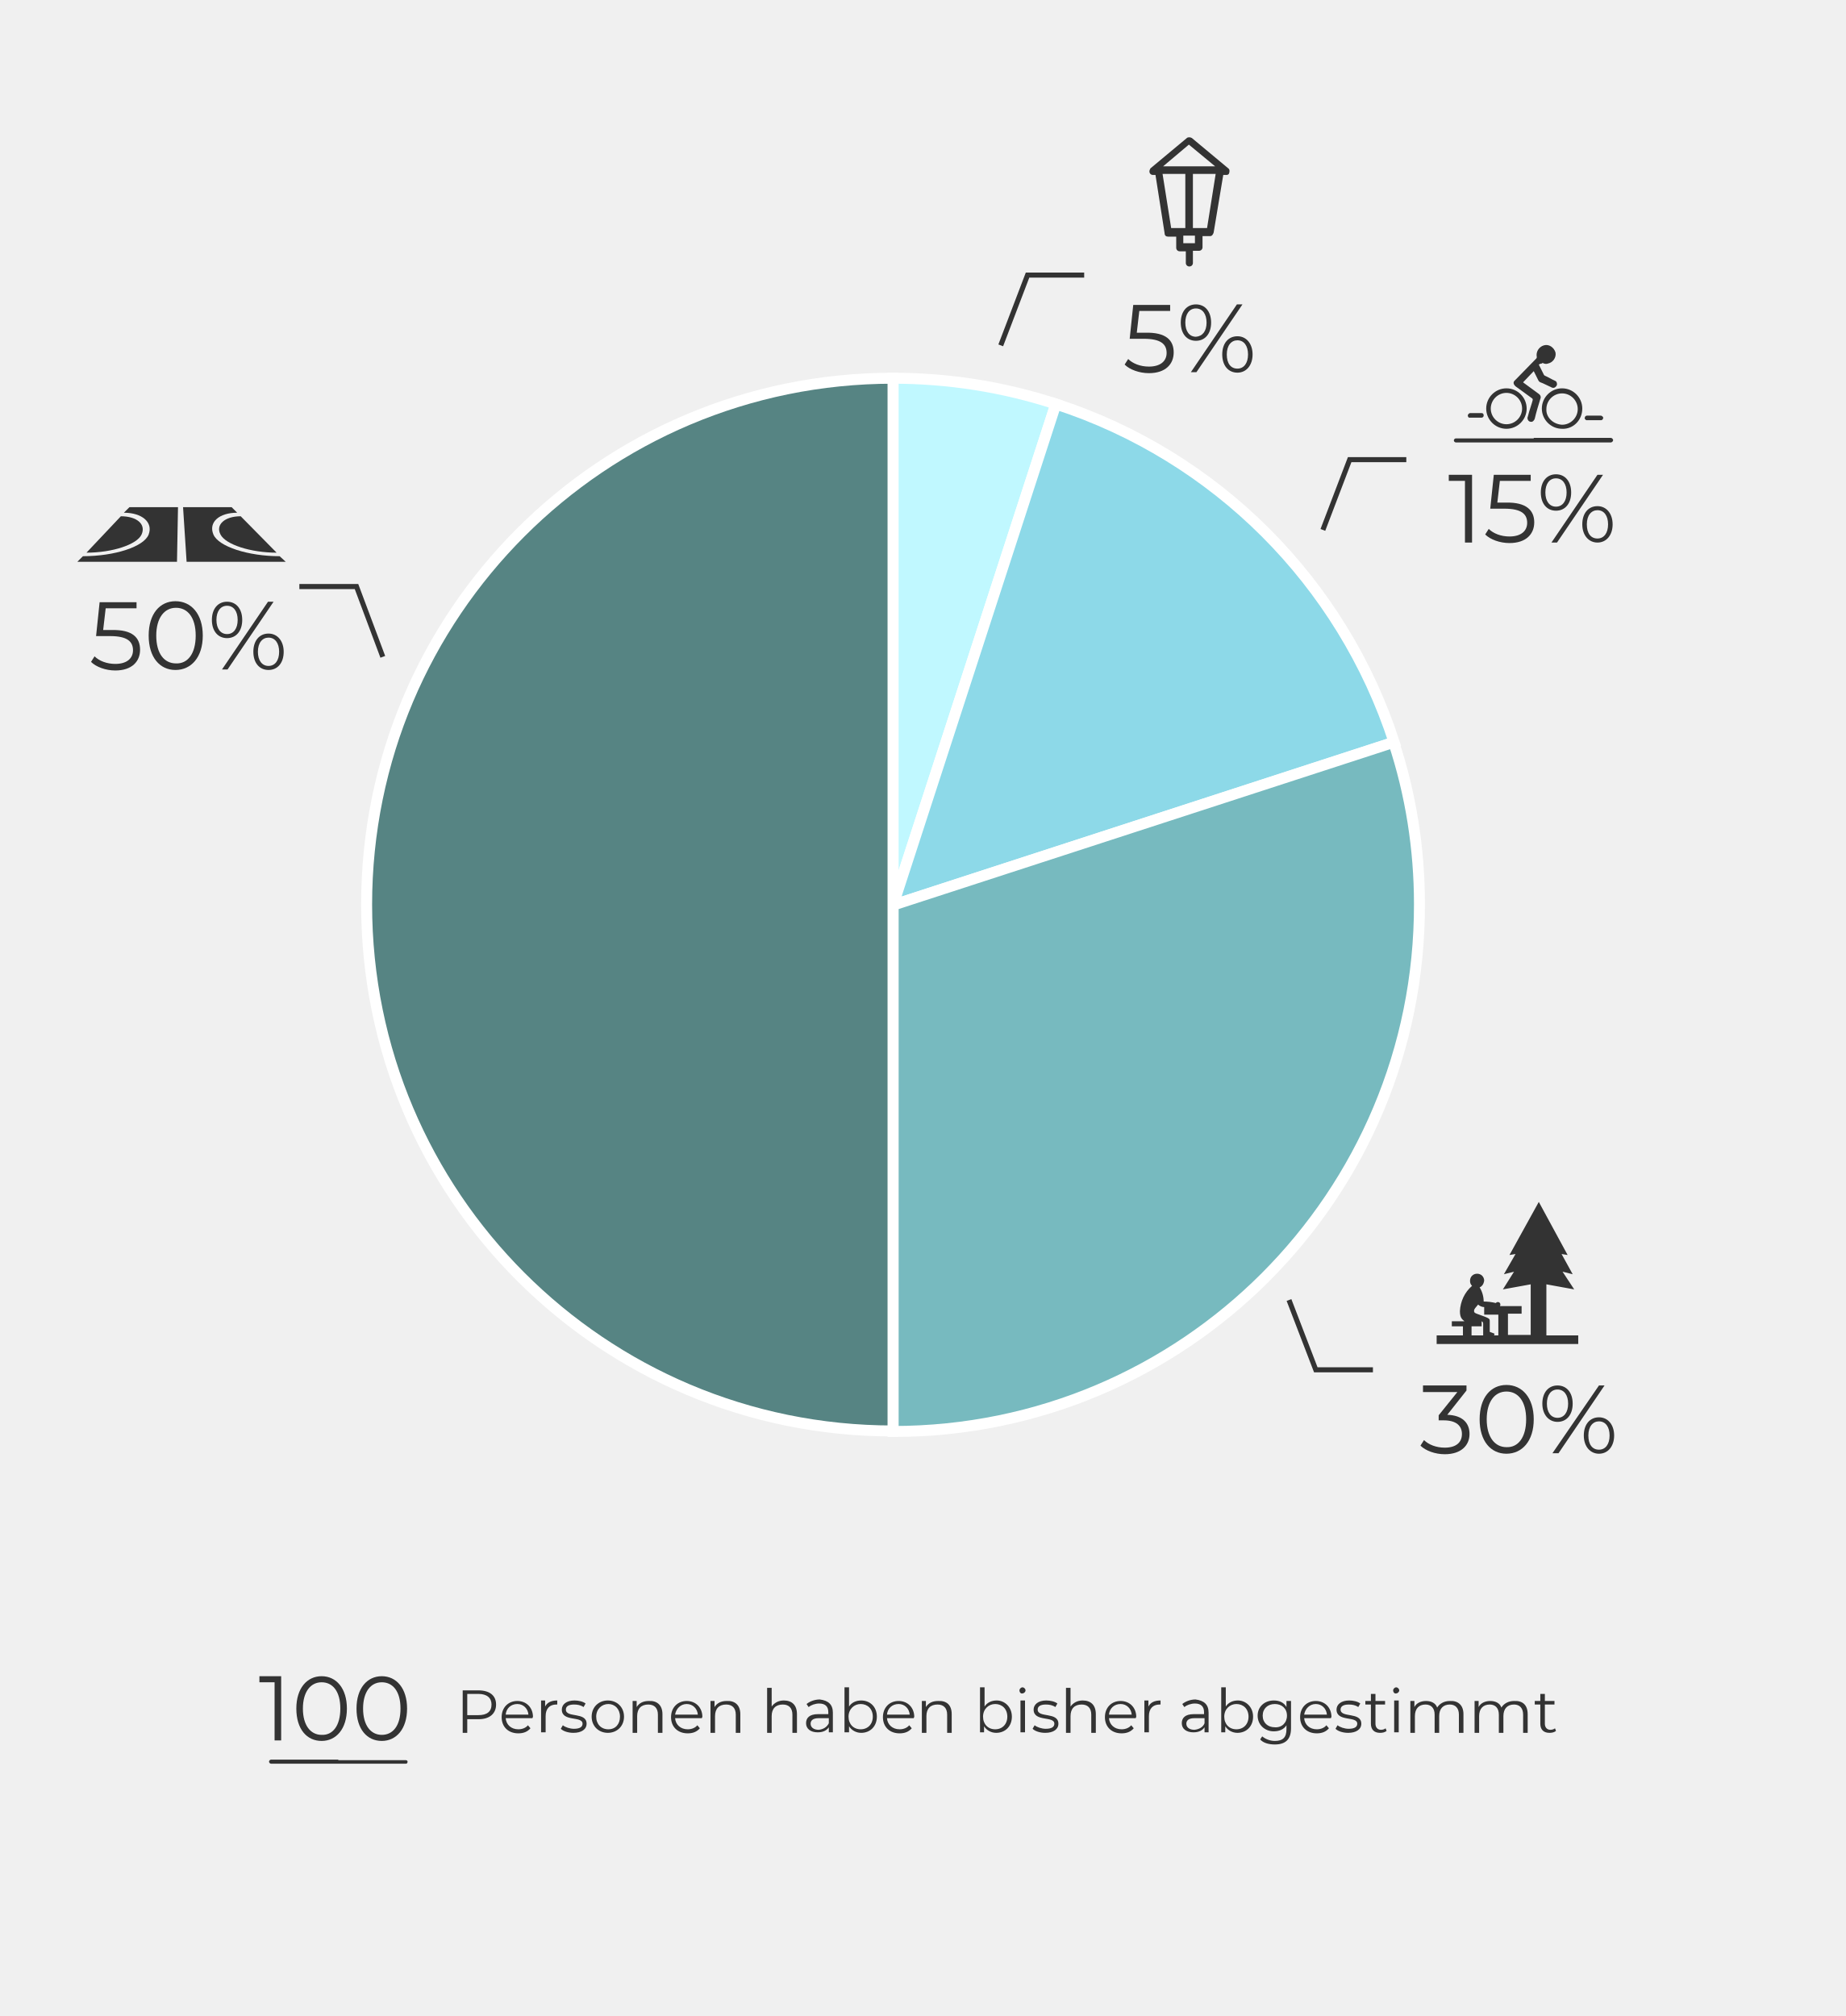
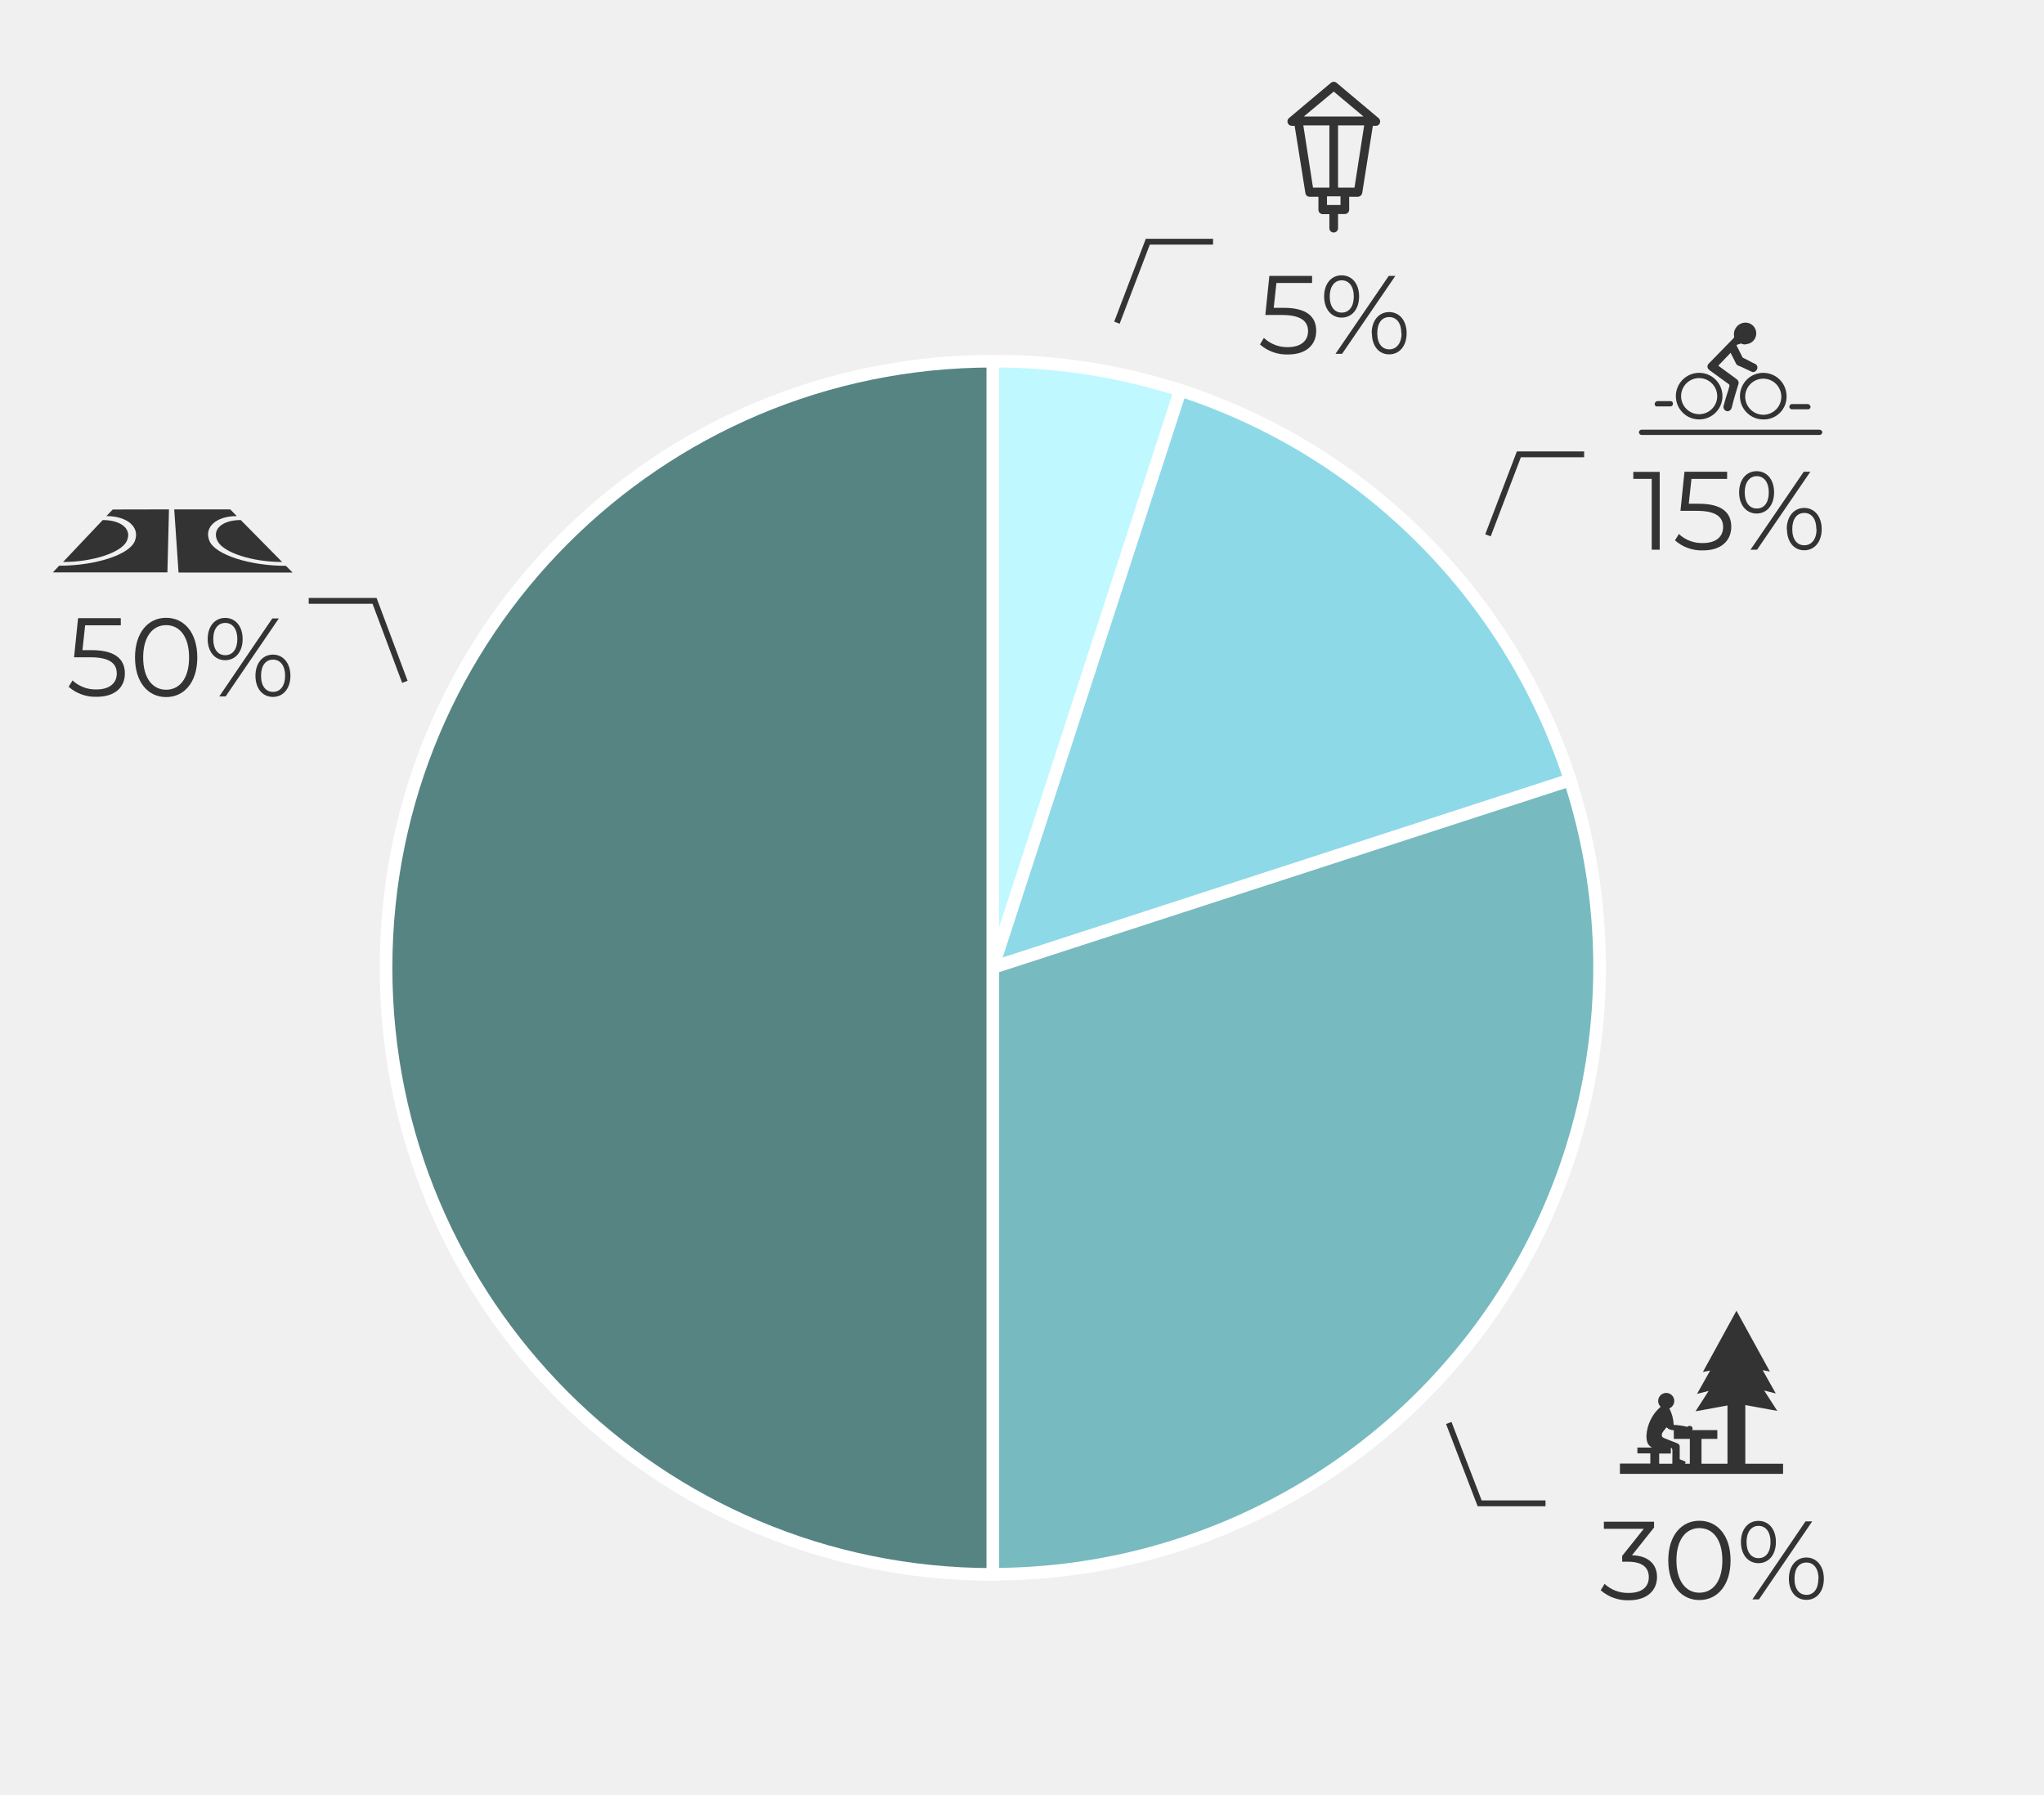
- <svg xmlns="http://www.w3.org/2000/svg" version="1.1" x="0px" y="0px" viewBox="0 0 364.9 398.7" style="enable-background:new 0 0 364.9 398.7;" xml:space="preserve">
-   <style type="text/css">
- 	.st0{display:none;}
- 	.st1{display:inline;fill:#E477B1;stroke:#FFFFFF;stroke-width:1.956;stroke-miterlimit:10;}
- 	.st2{enable-background:new    ;}
- 	.st3{fill:#333333;}
- 	.st4{fill:#E477B1;stroke:#FFFFFF;stroke-width:2.15;stroke-miterlimit:10;}
- 	.st5{fill:#FFC5EF;stroke:#FFFFFF;stroke-width:2.15;stroke-miterlimit:10;}
- 	.st6{fill:#A55B8C;stroke:#FFFFFF;stroke-width:2.15;stroke-miterlimit:10;}
- 	.st7{fill:#7A4264;stroke:#FFFFFF;stroke-width:2.15;stroke-miterlimit:10;}
- 	.st8{fill:none;stroke:#333333;stroke-miterlimit:10;}
- 	.st9{fill:#FFFFFF;}
- 	.st10{fill-rule:evenodd;clip-rule:evenodd;fill:#FFFFFF;}
- 	.st11{fill-rule:evenodd;clip-rule:evenodd;fill:#333333;}
- 	.st12{fill:#C0F8FF;stroke:#FFFFFF;stroke-width:2.17;stroke-miterlimit:10;}
- 	.st13{fill:#8DD9E8;stroke:#FFFFFF;stroke-width:2.17;stroke-miterlimit:10;}
- 	.st14{fill:#77BABF;stroke:#FFFFFF;stroke-width:2.17;stroke-miterlimit:10;}
- 	.st15{fill:#568483;stroke:#FFFFFF;stroke-width:2.17;stroke-miterlimit:10;}
- </style>
-   <g id="Ebene_2" class="st0">
-     <circle class="st1" cx="176.8" cy="177.9" r="112.8" />
+ <svg xmlns="http://www.w3.org/2000/svg" id="Ebene_1" data-name="Ebene 1" viewBox="0 0 350.78 308.12">
+   <defs>
+     <style>.cls-1{fill:#c0f8ff;}.cls-1,.cls-2,.cls-3,.cls-4{stroke:#fff;stroke-width:2.17px;}.cls-1,.cls-2,.cls-3,.cls-4,.cls-7{stroke-miterlimit:10;}.cls-2{fill:#8dd9e8;}.cls-3{fill:#77babf;}.cls-4{fill:#568483;}.cls-5,.cls-8{fill:#333;}.cls-6{isolation:isolate;}.cls-7{fill:none;stroke:#333;}.cls-8{fill-rule:evenodd;}</style>
+   </defs>
+   <path class="cls-1" d="M202.58,67A103.57,103.57,0,0,0,170.38,62h0V166.1Z" />
+   <path class="cls-2" d="M202.58,67l-32.2,99.06,99.08-32.19A104.39,104.39,0,0,0,202.58,67Z" />
+   <path class="cls-3" d="M170.38,270.23h0a104.21,104.21,0,0,0,99.06-136.32L170.38,166.1Z" />
+   <path class="cls-4" d="M170.38,62a104.13,104.13,0,0,0,0,208.26Z" />
+   <path class="cls-5" d="M21.76,92.87c.94-2-.92-3.6-4.13-3.6l-6.81,7.2C15.92,96.47,20.83,94.85,21.76,92.87Z" />
+   <path class="cls-5" d="M37.33,92.87c1,2,6,3.6,11.09,3.6l-7.1-7.2C38.11,89.27,36.32,90.89,37.33,92.87Z" />
+   <path class="cls-5" d="M49.07,97.13c-6.24,0-12.13-1.91-13.12-4.26s1.12-4.28,4.69-4.28l-1.13-1.15H29.9l.74,10.84H50.21Z" />
+   <path class="cls-5" d="M19.35,87.46l-1.09,1.13c3.6,0,5.79,1.91,4.89,4.26s-6.71,4.26-13,4.26L9.07,98.26H28.73L29,87.44Z" />
+   <path class="cls-5" d="M299.52,251.26V241.19l5.49,1-2.26-3.5,2,.51-2.25-4,1.24.24L298,225l-5.76,10.51,1.25-.24-2.26,4,2-.51-2.25,3.5,5.48-1v10H292V247h2.72v-1.51h-4.32a.5.5,0,0,0,.08-.26.48.48,0,0,0-.5-.47.52.52,0,0,0-.4.17h0a12.33,12.33,0,0,0-2.35-.34,6.66,6.66,0,0,0-.75-2.83h0a1.38,1.38,0,1,0-1.49-.28h0a7.09,7.09,0,0,0-2.44,5c0,1.51.57,1.72.94,2H281v1h2.22v1.75H278V253h28v-1.74h-6.5Zm-12.52,0h-2.26v-1.75h2v-1c.14.07.27.11.27.51Zm3,0h-1a.22.22,0,0,0,.1-.43l-.84-.34V248.3c0-.27-.14-.44-.54-.6s-1.59-.61-2.06-.81-.47-.34-.47-.64.31-.61.81-1.25a1.65,1.65,0,0,0,1.25.51h0V247H290Z" />
+   <g class="cls-6">
+     <path class="cls-5" d="M225.88,56.8c0,2.28-1.58,4.05-4.85,4.05a6.92,6.92,0,0,1-4.8-1.72L216.9,58A5.79,5.79,0,0,0,221,59.59c2.27,0,3.48-1.11,3.48-2.73s-1.07-2.79-4.48-2.79h-2.85l.69-6.71h7.33v1.22h-6.12l-.46,4.26h1.72C224.35,52.84,225.88,54.43,225.88,56.8Z" />
+     <path class="cls-5" d="M227.24,50.89c0-2.18,1.22-3.63,3-3.63s3,1.43,3,3.63-1.24,3.63-3,3.63S227.24,53.07,227.24,50.89Zm5.09,0c0-1.74-.83-2.77-2.07-2.77s-2.06,1.05-2.06,2.77.8,2.77,2.06,2.77S232.33,52.63,232.33,50.89Zm6-3.53h1.13l-9.14,13.38h-1.13Zm-2.93,9.84c0-2.18,1.24-3.63,3-3.63s3,1.45,3,3.63-1.22,3.63-3,3.63S235.44,59.38,235.44,57.2Zm5.09,0c0-1.72-.8-2.77-2.07-2.77s-2.06,1-2.06,2.77.82,2.77,2.06,2.77S240.53,58.92,240.53,57.2Z" />
  </g>
-   <g id="Ebene_1">
- </g>
-   <g id="Ebene_3">
-     <path class="st12" d="M208.8,79.9c-10.4-3.4-21.3-5.1-32.2-5.1l0,0V179L208.8,79.9z" />
-     <path class="st13" d="M208.8,79.9L176.6,179l99.1-32.2C265.4,115.1,240.5,90.2,208.8,79.9z" />
-     <path class="st14" d="M176.6,283.1L176.6,283.1c57.6,0,104.2-46.7,104.1-104.3c0-10.9-1.7-21.7-5.1-32L176.6,179V283.1z" />
-     <path class="st15" d="M176.6,74.8c-57.5,0-104.1,46.6-104.1,104.1s46.6,104.1,104.1,104.1V74.8z" />
-     <g>
-       <path class="st3" d="M28,105.7c0.9-2-0.9-3.6-4.1-3.6l-6.8,7.2C22.2,109.3,27.1,107.7,28,105.7z" />
-       <path class="st3" d="M43.6,105.7c1,2,6,3.6,11.1,3.6l-7.1-7.2C44.4,102.1,42.6,103.8,43.6,105.7z" />
-       <path class="st3" d="M55.3,110c-6.2,0-12.1-1.9-13.1-4.3s1.1-4.3,4.7-4.3l-1.1-1.1h-9.6l0.7,10.8h19.6L55.3,110z" />
-       <path class="st3" d="M25.6,100.3l-1.1,1.1c3.6,0,5.8,1.9,4.9,4.3s-6.7,4.3-13,4.3l-1.1,1.1H35l0.2-10.8L25.6,100.3z" />
-     </g>
-     <path class="st3" d="M305.8,264.1v-10.1l5.5,1l-2.3-3.5l2,0.5l-2.2-4l1.2,0.2l-5.7-10.5l-5.8,10.5l1.2-0.2l-2.3,4l2-0.5l-2.2,3.5   l5.5-1v10h-4.5v-4.2h2.7v-1.5h-4.3c0.1-0.1,0.1-0.2,0.1-0.3c0-0.3-0.2-0.5-0.5-0.5c-0.2,0-0.3,0.1-0.4,0.2l0,0   c-0.8-0.2-1.6-0.3-2.4-0.3c0-1-0.3-2-0.8-2.8l0,0l0,0c0.5-0.2,0.8-0.7,0.9-1.3c0-0.8-0.6-1.4-1.4-1.4c-0.8,0-1.4,0.6-1.4,1.4   c0,0.4,0.1,0.7,0.4,1l0,0l0,0c-1.5,1.3-2.3,3.1-2.4,5c0,1.5,0.6,1.7,0.9,2h-2.5v1h2.2v1.8h-5.2v1.7h28v-1.7L305.8,264.1   L305.8,264.1z M293.3,264.1H291v-1.8h2v-1c0.1,0.1,0.3,0.1,0.3,0.5L293.3,264.1z M296.3,264.1h-1c0.3,0,0.3-0.4,0.1-0.4l-0.8-0.3   v-2.2c0-0.3-0.1-0.4-0.5-0.6s-1.6-0.6-2.1-0.8s-0.5-0.3-0.5-0.6s0.3-0.6,0.8-1.2c0.3,0.3,0.8,0.5,1.2,0.5l0,0v1.5h2.8L296.3,264.1z   " />
-     <g class="st2">
-       <path class="st3" d="M232.1,69.7c0,2.3-1.6,4.1-4.9,4.1c-1.9,0-3.8-0.7-4.8-1.7l0.7-1.1c0.9,0.9,2.4,1.5,4.1,1.5    c2.3,0,3.5-1.1,3.5-2.7c0-1.7-1.1-2.8-4.5-2.8h-2.8l0.7-6.7h7.3v1.2h-6.1l-0.5,4.3h1.7C230.6,65.7,232.1,67.3,232.1,69.7z" />
-       <path class="st3" d="M233.5,63.8c0-2.2,1.2-3.6,3-3.6c1.8,0,3,1.4,3,3.6c0,2.2-1.2,3.6-3,3.6C234.7,67.4,233.5,66,233.5,63.8z     M238.6,63.8c0-1.7-0.8-2.8-2.1-2.8c-1.3,0-2.1,1.1-2.1,2.8c0,1.7,0.8,2.8,2.1,2.8C237.8,66.5,238.6,65.5,238.6,63.8z M244.6,60.2    h1.1l-9.1,13.4h-1.1L244.6,60.2z M241.7,70.1c0-2.2,1.2-3.6,3-3.6c1.8,0,3,1.5,3,3.6s-1.2,3.6-3,3.6    C242.9,73.7,241.7,72.3,241.7,70.1z M246.8,70.1c0-1.7-0.8-2.8-2.1-2.8c-1.2,0-2.1,1-2.1,2.8s0.8,2.8,2.1,2.8    C246,72.9,246.8,71.8,246.8,70.1z" />
-     </g>
-     <g class="st2">
-       <path class="st3" d="M291.1,93.9v13.4h-1.4V95.1h-3.2v-1.2H291.1z" />
-       <path class="st3" d="M303.4,103.3c0,2.3-1.6,4.1-4.9,4.1c-1.9,0-3.8-0.7-4.8-1.7l0.7-1.1c0.9,0.9,2.4,1.5,4.1,1.5    c2.3,0,3.5-1.1,3.5-2.7c0-1.7-1.1-2.8-4.5-2.8h-2.8l0.7-6.7h7.3v1.2h-6.1l-0.5,4.3h1.7C301.8,99.3,303.4,100.9,303.4,103.3z" />
-       <path class="st3" d="M304.7,97.4c0-2.2,1.2-3.6,3-3.6c1.8,0,3,1.4,3,3.6c0,2.2-1.2,3.6-3,3.6C305.9,101,304.7,99.6,304.7,97.4z     M309.8,97.4c0-1.7-0.8-2.8-2.1-2.8c-1.3,0-2.1,1.1-2.1,2.8s0.8,2.8,2.1,2.8C309,100.2,309.8,99.1,309.8,97.4z M315.9,93.9h1.1    l-9.1,13.4h-1.1L315.9,93.9z M312.9,103.7c0-2.2,1.2-3.6,3-3.6c1.8,0,3,1.5,3,3.6s-1.2,3.6-3,3.6    C314.2,107.3,312.9,105.9,312.9,103.7z M318,103.7c0-1.7-0.8-2.8-2.1-2.8c-1.2,0-2.1,1-2.1,2.8s0.8,2.8,2.1,2.8    C317.2,106.5,318,105.4,318,103.7z" />
-     </g>
-     <polyline class="st8" points="197.9,68.3 203.2,54.4 214.4,54.4  " />
-     <g class="st2">
-       <path class="st3" d="M27.7,128.5c0,2.3-1.6,4.1-4.9,4.1c-1.9,0-3.8-0.7-4.8-1.7l0.7-1.1c0.9,0.9,2.4,1.5,4.1,1.5    c2.3,0,3.5-1.1,3.5-2.7c0-1.7-1.1-2.8-4.5-2.8H19l0.7-6.7H27v1.2h-6.1l-0.5,4.3h1.7C26.2,124.5,27.7,126.1,27.7,128.5z" />
-       <path class="st3" d="M29.4,125.7c0-4.3,2.2-6.8,5.3-6.8s5.4,2.5,5.4,6.8c0,4.3-2.3,6.8-5.4,6.8S29.4,130,29.4,125.7z M38.7,125.7    c0-3.6-1.6-5.5-3.9-5.5c-2.3,0-3.9,2-3.9,5.5c0,3.6,1.6,5.5,3.9,5.5C37.1,131.3,38.7,129.3,38.7,125.7z" />
-       <path class="st3" d="M41.9,122.6c0-2.2,1.2-3.6,3-3.6c1.8,0,3,1.4,3,3.6c0,2.2-1.2,3.6-3,3.6C43.1,126.2,41.9,124.8,41.9,122.6z     M47,122.6c0-1.7-0.8-2.8-2.1-2.8c-1.3,0-2.1,1.1-2.1,2.8s0.8,2.8,2.1,2.8C46.2,125.4,47,124.3,47,122.6z M53,119h1.1L45,132.4    h-1.1L53,119z M50.1,128.9c0-2.2,1.2-3.6,3-3.6c1.8,0,3,1.5,3,3.6c0,2.2-1.2,3.6-3,3.6C51.3,132.5,50.1,131.1,50.1,128.9z     M55.2,128.9c0-1.7-0.8-2.8-2.1-2.8c-1.2,0-2.1,1-2.1,2.8c0,1.7,0.8,2.8,2.1,2.8C54.4,131.7,55.2,130.6,55.2,128.9z" />
-     </g>
-     <polyline class="st8" points="75.7,129.9 70.5,116 59.2,116  " />
-     <polyline class="st8" points="254.9,257.1 260.2,270.9 271.5,270.9  " />
-     <g class="st2">
-       <path class="st3" d="M290.6,283.6c0,2.2-1.6,4-4.9,4c-1.9,0-3.8-0.7-4.8-1.7l0.7-1.1c0.9,0.9,2.4,1.5,4.1,1.5c2.2,0,3.4-1,3.4-2.7    c0-1.6-1.1-2.7-3.6-2.7h-1v-1l3.7-4.6h-6.8V274h8.6v1l-3.8,4.8C289.2,279.9,290.6,281.4,290.6,283.6z" />
-       <path class="st3" d="M292.6,280.7c0-4.3,2.2-6.8,5.3-6.8c3.1,0,5.4,2.5,5.4,6.8s-2.3,6.8-5.4,6.8    C294.8,287.5,292.6,285,292.6,280.7z M301.8,280.7c0-3.6-1.6-5.5-3.9-5.5c-2.3,0-3.9,2-3.9,5.5s1.6,5.5,3.9,5.5    C300.2,286.3,301.8,284.3,301.8,280.7z" />
-       <path class="st3" d="M305,277.6c0-2.2,1.2-3.6,3-3.6c1.8,0,3,1.4,3,3.6c0,2.2-1.2,3.6-3,3.6C306.3,281.2,305,279.8,305,277.6z     M310.1,277.6c0-1.7-0.8-2.8-2.1-2.8c-1.3,0-2.1,1.1-2.1,2.8s0.8,2.8,2.1,2.8C309.3,280.4,310.1,279.3,310.1,277.6z M316.2,274    h1.1l-9.1,13.4H307L316.2,274z M313.2,283.9c0-2.2,1.2-3.6,3-3.6c1.8,0,3,1.5,3,3.6s-1.2,3.6-3,3.6    C314.5,287.5,313.2,286.1,313.2,283.9z M318.3,283.9c0-1.7-0.8-2.8-2.1-2.8c-1.2,0-2.1,1-2.1,2.8s0.8,2.8,2.1,2.8    C317.5,286.7,318.3,285.6,318.3,283.9z" />
-     </g>
-     <g class="st2">
-       <path class="st3" d="M55.6,331.6v12.6h-1.3v-11.5h-3v-1.2H55.6z" />
-       <path class="st3" d="M58.6,337.9c0-4,2.1-6.4,5-6.4c2.9,0,5,2.4,5,6.4c0,4-2.1,6.4-5,6.4C60.7,344.3,58.6,342,58.6,337.9z     M67.3,337.9c0-3.4-1.5-5.2-3.7-5.2c-2.2,0-3.7,1.9-3.7,5.2s1.5,5.2,3.7,5.2C65.8,343.2,67.3,341.3,67.3,337.9z" />
-       <path class="st3" d="M70.5,337.9c0-4,2.1-6.4,5-6.4s5,2.4,5,6.4c0,4-2.1,6.4-5,6.4S70.5,342,70.5,337.9z M79.2,337.9    c0-3.4-1.5-5.2-3.7-5.2s-3.7,1.9-3.7,5.2s1.5,5.2,3.7,5.2S79.2,341.3,79.2,337.9z" />
-     </g>
-     <g class="st2">
-       <path class="st3" d="M98.1,337.1c0,1.8-1.3,2.9-3.4,2.9h-2.3v2.7h-0.9v-8.4h3.1C96.8,334.3,98.1,335.3,98.1,337.1z M97.2,337.1    c0-1.3-0.9-2.1-2.6-2.1h-2.2v4.2h2.2C96.3,339.2,97.2,338.5,97.2,337.1z" />
-       <path class="st3" d="M105.3,339.8H100c0.1,1.3,1.1,2.2,2.5,2.2c0.8,0,1.5-0.3,1.9-0.8l0.5,0.6c-0.6,0.7-1.4,1-2.4,1    c-2,0-3.3-1.3-3.3-3.2s1.3-3.2,3.1-3.2c1.8,0,3.1,1.3,3.1,3.2C105.3,339.6,105.3,339.7,105.3,339.8z M100,339.1h4.5    c-0.1-1.2-1-2.1-2.2-2.1C101,337,100.1,337.9,100,339.1z" />
-       <path class="st3" d="M110.2,336.3v0.8c-0.1,0-0.1,0-0.2,0c-1.3,0-2.1,0.8-2.1,2.3v3.2H107v-6.3h0.8v1.2    C108.2,336.7,109,336.3,110.2,336.3z" />
-       <path class="st3" d="M110.9,341.9l0.4-0.7c0.5,0.4,1.4,0.7,2.2,0.7c1.2,0,1.7-0.4,1.7-1c0-1.6-4.1-0.3-4.1-2.8    c0-1,0.9-1.8,2.5-1.8c0.8,0,1.7,0.2,2.2,0.6l-0.4,0.7c-0.6-0.4-1.2-0.5-1.9-0.5c-1.1,0-1.6,0.4-1.6,1c0,1.7,4.1,0.4,4.1,2.8    c0,1.1-1,1.8-2.6,1.8C112.4,342.7,111.4,342.4,110.9,341.9z" />
-       <path class="st3" d="M117,339.5c0-1.9,1.4-3.2,3.2-3.2s3.2,1.3,3.2,3.2s-1.4,3.2-3.2,3.2S117,341.4,117,339.5z M122.6,339.5    c0-1.5-1-2.5-2.3-2.5s-2.4,1-2.4,2.5s1,2.5,2.4,2.5S122.6,341,122.6,339.5z" />
-       <path class="st3" d="M131,339v3.7h-0.9v-3.6c0-1.3-0.7-2-1.9-2c-1.4,0-2.2,0.8-2.2,2.3v3.3h-0.9v-6.3h0.8v1.2    c0.5-0.8,1.3-1.2,2.4-1.2C129.9,336.3,131,337.2,131,339z" />
-       <path class="st3" d="M138.8,339.8h-5.3c0.1,1.3,1.1,2.2,2.5,2.2c0.8,0,1.5-0.3,1.9-0.8l0.5,0.6c-0.6,0.7-1.4,1-2.4,1    c-2,0-3.3-1.3-3.3-3.2s1.3-3.2,3.1-3.2s3.1,1.3,3.1,3.2C138.8,339.6,138.8,339.7,138.8,339.8z M133.5,339.1h4.5    c-0.1-1.2-1-2.1-2.2-2.1C134.6,337,133.7,337.9,133.5,339.1z" />
-       <path class="st3" d="M146.4,339v3.7h-0.9v-3.6c0-1.3-0.7-2-1.9-2c-1.4,0-2.2,0.8-2.2,2.3v3.3h-0.9v-6.3h0.8v1.2    c0.5-0.8,1.3-1.2,2.4-1.2C145.3,336.3,146.4,337.2,146.4,339z" />
-       <path class="st3" d="M157.6,339v3.7h-0.9v-3.6c0-1.3-0.7-2-1.9-2c-1.4,0-2.2,0.8-2.2,2.3v3.3h-0.9v-8.9h0.9v3.7    c0.5-0.7,1.3-1.2,2.4-1.2C156.6,336.3,157.6,337.2,157.6,339z" />
-       <path class="st3" d="M164.7,338.7v3.9h-0.8v-1c-0.4,0.6-1.1,1-2.2,1c-1.4,0-2.3-0.7-2.3-1.8c0-1,0.6-1.8,2.4-1.8h2v-0.4    c0-1.1-0.6-1.7-1.8-1.7c-0.8,0-1.6,0.3-2.1,0.7l-0.4-0.6c0.6-0.5,1.6-0.9,2.6-0.9C163.8,336.3,164.7,337.1,164.7,338.7z     M163.9,340.8v-1h-2c-1.2,0-1.6,0.5-1.6,1.1c0,0.7,0.6,1.2,1.6,1.2C162.8,342,163.5,341.6,163.9,340.8z" />
-       <path class="st3" d="M173.4,339.5c0,1.9-1.3,3.2-3.1,3.2c-1,0-1.9-0.5-2.4-1.3v1.2H167v-8.9h0.9v3.8c0.5-0.8,1.4-1.2,2.4-1.2    C172.1,336.3,173.4,337.6,173.4,339.5z M172.6,339.5c0-1.5-1-2.5-2.4-2.5c-1.3,0-2.4,1-2.4,2.5s1,2.5,2.4,2.5    C171.6,342,172.6,341,172.6,339.5z" />
-       <path class="st3" d="M180.7,339.8h-5.3c0.1,1.3,1.1,2.2,2.5,2.2c0.8,0,1.5-0.3,1.9-0.8l0.5,0.6c-0.6,0.7-1.4,1-2.4,1    c-2,0-3.3-1.3-3.3-3.2s1.3-3.2,3.1-3.2s3.1,1.3,3.1,3.2C180.7,339.6,180.7,339.7,180.7,339.8z M175.4,339.1h4.5    c-0.1-1.2-1-2.1-2.2-2.1C176.4,337,175.5,337.9,175.4,339.1z" />
-       <path class="st3" d="M188.2,339v3.7h-0.9v-3.6c0-1.3-0.7-2-1.9-2c-1.4,0-2.2,0.8-2.2,2.3v3.3h-0.9v-6.3h0.8v1.2    c0.5-0.8,1.3-1.2,2.4-1.2C187.2,336.3,188.2,337.2,188.2,339z" />
-       <path class="st3" d="M200.1,339.5c0,1.9-1.3,3.2-3.1,3.2c-1,0-1.9-0.5-2.4-1.3v1.2h-0.8v-8.9h0.9v3.8c0.5-0.8,1.4-1.2,2.4-1.2    C198.7,336.3,200.1,337.6,200.1,339.5z M199.2,339.5c0-1.5-1-2.5-2.4-2.5c-1.3,0-2.4,1-2.4,2.5s1,2.5,2.4,2.5    C198.2,342,199.2,341,199.2,339.5z" />
-       <path class="st3" d="M201.6,334.3c0-0.3,0.3-0.6,0.6-0.6s0.6,0.3,0.6,0.6c0,0.3-0.3,0.6-0.6,0.6    C201.9,335,201.6,334.7,201.6,334.3z M201.8,336.3h0.9v6.3h-0.9V336.3z" />
-       <path class="st3" d="M204.2,341.9l0.4-0.7c0.5,0.4,1.4,0.7,2.2,0.7c1.2,0,1.7-0.4,1.7-1c0-1.6-4.1-0.3-4.1-2.8    c0-1,0.9-1.8,2.5-1.8c0.8,0,1.7,0.2,2.2,0.6l-0.4,0.7c-0.6-0.4-1.2-0.5-1.9-0.5c-1.1,0-1.6,0.4-1.6,1c0,1.7,4.1,0.4,4.1,2.8    c0,1.1-1,1.8-2.6,1.8C205.7,342.7,204.7,342.4,204.2,341.9z" />
-       <path class="st3" d="M216.7,339v3.7h-0.9v-3.6c0-1.3-0.7-2-1.9-2c-1.4,0-2.2,0.8-2.2,2.3v3.3h-0.9v-8.9h0.9v3.7    c0.5-0.7,1.3-1.2,2.4-1.2C215.7,336.3,216.7,337.2,216.7,339z" />
-       <path class="st3" d="M224.6,339.8h-5.3c0.1,1.3,1.1,2.2,2.5,2.2c0.8,0,1.5-0.3,1.9-0.8l0.5,0.6c-0.6,0.7-1.4,1-2.4,1    c-2,0-3.3-1.3-3.3-3.2s1.3-3.2,3.1-3.2c1.8,0,3.1,1.3,3.1,3.2C224.6,339.6,224.6,339.7,224.6,339.8z M219.3,339.1h4.5    c-0.1-1.2-1-2.1-2.2-2.1C220.3,337,219.4,337.9,219.3,339.1z" />
-       <path class="st3" d="M229.5,336.3v0.8c-0.1,0-0.1,0-0.2,0c-1.3,0-2.1,0.8-2.1,2.3v3.2h-0.9v-6.3h0.8v1.2    C227.5,336.7,228.3,336.3,229.5,336.3z" />
-       <path class="st3" d="M239,338.7v3.9h-0.8v-1c-0.4,0.6-1.1,1-2.2,1c-1.4,0-2.3-0.7-2.3-1.8c0-1,0.6-1.8,2.4-1.8h2v-0.4    c0-1.1-0.6-1.7-1.8-1.7c-0.8,0-1.6,0.3-2.1,0.7l-0.4-0.6c0.6-0.5,1.6-0.9,2.6-0.9C238.1,336.3,239,337.1,239,338.7z M238.2,340.8    v-1h-2c-1.2,0-1.6,0.5-1.6,1.1c0,0.7,0.6,1.2,1.6,1.2C237.1,342,237.9,341.6,238.2,340.8z" />
-       <path class="st3" d="M247.8,339.5c0,1.9-1.3,3.2-3.1,3.2c-1,0-1.9-0.5-2.4-1.3v1.2h-0.8v-8.9h0.9v3.8c0.5-0.8,1.4-1.2,2.4-1.2    C246.4,336.3,247.8,337.6,247.8,339.5z M246.9,339.5c0-1.5-1-2.5-2.4-2.5c-1.3,0-2.4,1-2.4,2.5s1,2.5,2.4,2.5    C245.9,342,246.9,341,246.9,339.5z" />
-       <path class="st3" d="M255.3,336.3v5.5c0,2.2-1.1,3.2-3.2,3.2c-1.2,0-2.3-0.3-2.9-1l0.4-0.6c0.6,0.5,1.5,0.9,2.5,0.9    c1.6,0,2.3-0.7,2.3-2.3v-0.8c-0.5,0.8-1.4,1.2-2.5,1.2c-1.8,0-3.2-1.3-3.2-3.1c0-1.8,1.4-3,3.2-3c1.1,0,2,0.4,2.5,1.3v-1.2H255.3z     M254.5,339.3c0-1.4-1-2.3-2.4-2.3c-1.4,0-2.4,0.9-2.4,2.3s1,2.3,2.4,2.3C253.5,341.7,254.5,340.7,254.5,339.3z" />
-       <path class="st3" d="M263.2,339.8h-5.3c0.1,1.3,1.1,2.2,2.5,2.2c0.8,0,1.5-0.3,1.9-0.8l0.5,0.6c-0.6,0.7-1.4,1-2.4,1    c-2,0-3.3-1.3-3.3-3.2s1.3-3.2,3.1-3.2s3.1,1.3,3.1,3.2C263.2,339.6,263.2,339.7,263.2,339.8z M257.9,339.1h4.5    c-0.1-1.2-1-2.1-2.2-2.1C259,337,258.1,337.9,257.9,339.1z" />
-       <path class="st3" d="M264.1,341.9l0.4-0.7c0.5,0.4,1.4,0.7,2.2,0.7c1.2,0,1.7-0.4,1.7-1c0-1.6-4.1-0.3-4.1-2.8    c0-1,0.9-1.8,2.5-1.8c0.8,0,1.7,0.2,2.2,0.6l-0.4,0.7c-0.6-0.4-1.2-0.5-1.9-0.5c-1.1,0-1.6,0.4-1.6,1c0,1.7,4.1,0.4,4.1,2.8    c0,1.1-1,1.8-2.6,1.8C265.6,342.7,264.6,342.4,264.1,341.9z" />
-       <path class="st3" d="M274.2,342.3c-0.3,0.3-0.8,0.4-1.3,0.4c-1.2,0-1.8-0.7-1.8-1.8v-3.8h-1.1v-0.7h1.1V335h0.9v1.4h1.9v0.7h-1.9    v3.8c0,0.7,0.4,1.2,1.1,1.2c0.3,0,0.7-0.1,0.9-0.3L274.2,342.3z" />
-       <path class="st3" d="M275.5,334.3c0-0.3,0.3-0.6,0.6-0.6s0.6,0.3,0.6,0.6c0,0.3-0.3,0.6-0.6,0.6    C275.8,335,275.5,334.7,275.5,334.3z M275.7,336.3h0.9v6.3h-0.9V336.3z" />
-       <path class="st3" d="M289.4,339v3.7h-0.9v-3.6c0-1.3-0.7-2-1.8-2c-1.3,0-2.1,0.8-2.1,2.3v3.3h-0.9v-3.6c0-1.3-0.7-2-1.8-2    c-1.3,0-2.1,0.8-2.1,2.3v3.3h-0.9v-6.3h0.8v1.2c0.4-0.8,1.3-1.2,2.3-1.2c1,0,1.9,0.4,2.2,1.3c0.5-0.8,1.4-1.3,2.5-1.3    C288.3,336.3,289.4,337.2,289.4,339z" />
-       <path class="st3" d="M302.1,339v3.7h-0.9v-3.6c0-1.3-0.7-2-1.8-2c-1.3,0-2.1,0.8-2.1,2.3v3.3h-0.9v-3.6c0-1.3-0.7-2-1.8-2    c-1.3,0-2.1,0.8-2.1,2.3v3.3h-0.9v-6.3h0.8v1.2c0.4-0.8,1.3-1.2,2.3-1.2c1,0,1.9,0.4,2.2,1.3c0.5-0.8,1.4-1.3,2.5-1.3    C301.1,336.3,302.1,337.2,302.1,339z" />
-       <path class="st3" d="M307.7,342.3c-0.3,0.3-0.8,0.4-1.3,0.4c-1.2,0-1.8-0.7-1.8-1.8v-3.8h-1.1v-0.7h1.1V335h0.9v1.4h1.9v0.7h-1.9    v3.8c0,0.7,0.4,1.2,1.1,1.2c0.3,0,0.7-0.1,0.9-0.3L307.7,342.3z" />
-     </g>
-     <path class="st3" d="M66.9,348.1h13.3c0.2,0,0.4,0.1,0.4,0.3c0,0.2-0.1,0.4-0.3,0.4h-0.1h-0.4h-26c-0.1,0-0.1,0-0.2,0   c-0.2,0-0.4-0.2-0.4-0.4s0.2-0.4,0.4-0.4H66.9L66.9,348.1z" />
-     <polyline class="st8" points="261.6,104.8 266.9,90.9 278.1,90.9  " />
-     <g>
-       <path class="st3" d="M304.3,72.1c0,0.1,0.1,0.1,0.1,0.2l0.9,1.8c0,0.1,0.1,0.1,0.2,0.2c0.7,0.3,1.3,0.7,2,1    c0.3,0.1,0.4,0.4,0.4,0.7c0,0.3-0.3,0.6-0.6,0.7c-0.2,0-0.4,0-0.5-0.1l-1.7-0.8l-0.5-0.2c-0.2-0.1-0.3-0.2-0.4-0.4l-0.8-1.6    l-0.1-0.2l-2.1,2.2l0.1,0.1l3,2.2c0.3,0.2,0.5,0.6,0.3,1c-0.4,1.3-0.8,2.6-1.1,3.9c-0.1,0.3-0.3,0.5-0.5,0.6    c-0.4,0.1-0.8-0.1-0.9-0.5c0-0.1-0.1-0.3,0-0.4c0.1-0.4,0.2-0.7,0.3-1.1c0.2-0.7,0.5-1.5,0.7-2.3c0-0.2,0-0.2-0.1-0.3l-3.3-2.4    l-0.1-0.1c-0.3-0.3-0.4-0.7-0.1-1l0.2-0.2l4.1-4.2c0.1-0.1,0.1-0.2,0.1-0.3c-0.2-1,0.4-2,1.4-2.3c1-0.3,2,0.4,2.3,1.4    c0.2,1-0.5,2-1.5,2.2c-0.3,0.1-0.6,0.1-1-0.1c-0.1,0-0.2,0-0.2,0.1C304.6,71.9,304.5,72,304.3,72.1z" />
-       <path class="st3" d="M303.3,86.6h15.2c0.2,0,0.4,0.1,0.5,0.4c0,0.2-0.1,0.4-0.4,0.5h-0.1h-0.5h-29.9c-0.1,0-0.1,0-0.2,0    c-0.2,0-0.4-0.2-0.4-0.4c0-0.2,0.2-0.4,0.4-0.4H303.3L303.3,86.6z" />
-       <path class="st3" d="M297.9,84.8c-2.2,0-4-1.8-4-4s1.8-4,4-4s4,1.8,4,4S300.1,84.8,297.9,84.8L297.9,84.8z M297.9,77.7    c-1.7,0-3.1,1.4-3.1,3.1s1.4,3.1,3.1,3.1s3.1-1.4,3.1-3.1S299.6,77.7,297.9,77.7L297.9,77.7L297.9,77.7z" />
-       <path class="st3" d="M308.9,84.8c-2.2,0-4-1.8-4-4s1.8-4,4-4s4,1.8,4,4l0,0C312.9,83.1,311.1,84.9,308.9,84.8L308.9,84.8z     M308.9,84c1.7,0,3.1-1.4,3.1-3.1s-1.4-3.1-3.1-3.1s-3.1,1.4-3.1,3.1C305.7,82.5,307.1,83.9,308.9,84C308.8,84,308.9,84,308.9,84    L308.9,84z" />
-       <path class="st3" d="M315.2,82.2h1.3c0.1,0,0.2,0,0.3,0.1c0.2,0.1,0.3,0.3,0.2,0.5c-0.1,0.2-0.2,0.3-0.4,0.3h-2.7    c-0.1,0-0.1,0-0.2,0c-0.2-0.1-0.4-0.3-0.3-0.5c0-0.2,0.2-0.4,0.4-0.4H315.2L315.2,82.2z" />
-       <path class="st3" d="M291.8,81.7h1.2c0.3,0,0.4,0.2,0.4,0.5c0,0.2-0.2,0.4-0.4,0.4h-2.3c-0.1,0-0.2,0-0.2,0    c-0.2-0.1-0.3-0.4-0.2-0.6c0.1-0.1,0.2-0.3,0.4-0.3H291.8L291.8,81.7z" />
-     </g>
-     <path class="st11" d="M235.9,49.6L235.9,49.6V52c0,0.4-0.3,0.7-0.7,0.7c-0.4,0-0.7-0.3-0.7-0.7v-2.3h-1.2c-0.4,0-0.7-0.3-0.7-0.7   v-2.2H231c-0.4,0-0.7-0.2-0.7-0.7l-1.8-11.5h-0.5c-0.4,0-0.7-0.3-0.7-0.7c0-0.2,0.1-0.4,0.2-0.6l7.2-6c0.2-0.2,0.7-0.2,1,0l7.2,6   c0.3,0.2,0.3,0.7,0.1,1.1c-0.2,0.2-0.3,0.2-0.6,0.2h-0.5L240,46c-0.1,0.3-0.3,0.7-0.7,0.7h-1.5v2.2c0,0.4-0.3,0.7-0.7,0.7l0,0   H235.9z M235.9,34.4v10.7h2.8l1.7-10.7H235.9z M234,46.6v1.5h2.3v-1.5H234z M231.6,45.1h2.8V34.4h-4.5L231.6,45.1z M235.1,28.6   l-5.1,4.3h10.3L235.1,28.6z" />
+   <g class="cls-6">
+     <path class="cls-5" d="M284.83,81V94.36h-1.37V82.2H280.3V81Z" />
+     <path class="cls-5" d="M297.11,90.42c0,2.28-1.59,4.06-4.86,4.06a6.92,6.92,0,0,1-4.8-1.72l.67-1.09a5.79,5.79,0,0,0,4.11,1.55c2.28,0,3.48-1.11,3.48-2.74s-1.07-2.79-4.47-2.79h-2.85l.69-6.71h7.32V82.2h-6.12l-.46,4.27h1.72C295.58,86.47,297.11,88.05,297.11,90.42Z" />
+     <path class="cls-5" d="M298.46,84.52c0-2.18,1.23-3.64,3-3.64s3,1.44,3,3.64-1.25,3.63-3,3.63S298.46,86.7,298.46,84.52Zm5.09,0c0-1.74-.82-2.78-2.06-2.78s-2.07,1.06-2.07,2.78.8,2.77,2.07,2.77S303.55,86.26,303.55,84.52Zm6-3.54h1.13l-9.14,13.38h-1.13Zm-2.92,9.85c0-2.18,1.24-3.64,3-3.64s3,1.46,3,3.64-1.23,3.63-3,3.63S306.67,93,306.67,90.83Zm5.08,0c0-1.72-.8-2.78-2.06-2.78s-2.07,1-2.07,2.78.82,2.77,2.07,2.77S311.75,92.55,311.75,90.83Z" />
  </g>
+   <polyline class="cls-7" points="191.68 55.39 196.98 41.49 208.18 41.49" />
+   <g class="cls-6">
+     <path class="cls-5" d="M21.43,115.61c0,2.28-1.58,4-4.85,4a6.92,6.92,0,0,1-4.8-1.72l.67-1.09a5.79,5.79,0,0,0,4.11,1.55c2.27,0,3.48-1.11,3.48-2.73s-1.07-2.79-4.48-2.79H12.71l.69-6.72h7.33v1.23H14.61l-.46,4.26h1.72C19.9,111.65,21.43,113.24,21.43,115.61Z" />
+     <path class="cls-5" d="M23.17,112.86c0-4.27,2.24-6.81,5.34-6.81s5.35,2.54,5.35,6.81-2.26,6.8-5.35,6.8S23.17,117.12,23.17,112.86Zm9.28,0c0-3.58-1.61-5.55-3.94-5.55s-3.94,2-3.94,5.55,1.61,5.54,3.94,5.54S32.45,116.43,32.45,112.86Z" />
+     <path class="cls-5" d="M35.64,109.7c0-2.18,1.22-3.63,3-3.63s3,1.43,3,3.63-1.24,3.63-3,3.63S35.64,111.88,35.64,109.7Zm5.09,0c0-1.74-.83-2.77-2.07-2.77s-2.06,1-2.06,2.77.8,2.77,2.06,2.77S40.73,111.44,40.73,109.7Zm6-3.54h1.12l-9.13,13.39H37.63ZM43.84,116c0-2.18,1.24-3.63,3-3.63s3,1.45,3,3.63-1.22,3.63-3,3.63S43.84,118.19,43.84,116Zm5.09,0c0-1.72-.81-2.77-2.07-2.77s-2.06,1-2.06,2.77.82,2.77,2.06,2.77S48.93,117.73,48.93,116Z" />
+   </g>
+   <polyline class="cls-7" points="69.48 117.04 64.28 103.14 52.98 103.14" />
+   <polyline class="cls-7" points="248.63 244.26 253.93 258.06 265.23 258.06" />
+   <g class="cls-6">
+     <path class="cls-5" d="M284.37,270.7c0,2.24-1.62,4-4.85,4a7,7,0,0,1-4.82-1.72l.67-1.09a5.86,5.86,0,0,0,4.15,1.55c2.21,0,3.44-1,3.44-2.7s-1.13-2.66-3.62-2.66h-.95v-1l3.71-4.65h-6.85v-1.22h8.61v1l-3.79,4.76C282.94,267.05,284.37,268.56,284.37,270.7Z" />
+     <path class="cls-5" d="M286.3,267.85c0-4.26,2.24-6.8,5.34-6.8s5.35,2.54,5.35,6.8-2.26,6.81-5.35,6.81S286.3,272.12,286.3,267.85Zm9.28,0c0-3.57-1.61-5.54-3.94-5.54s-3.94,2-3.94,5.54,1.61,5.55,3.94,5.55S295.58,271.43,295.58,267.85Z" />
+     <path class="cls-5" d="M298.77,264.7c0-2.18,1.22-3.63,3-3.63s3,1.43,3,3.63-1.24,3.63-3,3.63S298.77,266.88,298.77,264.7Zm5.08,0c0-1.74-.82-2.77-2.06-2.77s-2.06,1.05-2.06,2.77.8,2.77,2.06,2.77S303.85,266.44,303.85,264.7Zm6-3.54H311l-9.13,13.38h-1.13ZM307,271c0-2.18,1.24-3.64,3-3.64s3,1.46,3,3.64-1.22,3.63-3,3.63S307,273.19,307,271Zm5.09,0c0-1.72-.81-2.78-2.07-2.78s-2.06,1-2.06,2.78.82,2.77,2.06,2.77S312.06,272.73,312.06,271Z" />
+   </g>
+   <polyline class="cls-7" points="255.36 91.89 260.66 77.99 271.86 77.99" />
+   <path class="cls-5" d="M298,59.26c0,.1.1.1.1.2l.9,1.8c0,.1.1.1.2.2.7.3,1.3.7,2,1a.67.67,0,0,1,.4.7.86.86,0,0,1-.6.7.75.75,0,0,1-.5-.1l-1.7-.8-.5-.2a.78.78,0,0,1-.4-.4l-.8-1.6-.1-.2-2.1,2.2.1.1,3,2.2a.78.78,0,0,1,.3,1c-.4,1.3-.8,2.6-1.1,3.9a1,1,0,0,1-.5.6.72.72,0,0,1-.9-.5c0-.1-.1-.3,0-.4.1-.4.2-.7.3-1.1.2-.7.5-1.5.7-2.3,0-.2,0-.2-.1-.3l-3.3-2.4-.1-.1a.68.68,0,0,1-.1-1l.2-.2,4.1-4.2a.37.37,0,0,0,.1-.3,2,2,0,0,1,1.4-2.3,1.85,1.85,0,1,1,.8,3.6,1.21,1.21,0,0,1-1-.1c-.1,0-.2,0-.2.1A1.07,1.07,0,0,0,298,59.26Z" />
+   <path class="cls-5" d="M297,73.76h15.23a.55.55,0,0,1,.51.37.56.56,0,0,1-.36.53H281.69a.47.47,0,0,1-.43-.45.47.47,0,0,1,.43-.45H297Z" />
+   <path class="cls-5" d="M291.6,72a4,4,0,1,1,4-4,4,4,0,0,1-4,4Zm0-7.1a3.1,3.1,0,1,0,3.1,3.1,3.12,3.12,0,0,0-3.1-3.1Z" />
+   <path class="cls-5" d="M302.6,72a4,4,0,1,1,4-4h0a3.89,3.89,0,0,1-4,4Zm0-.8a3.1,3.1,0,1,0-3.1-3.1,3.12,3.12,0,0,0,3.1,3.1Z" />
+   <path class="cls-5" d="M308.9,69.36h1.3a.51.51,0,0,1,.5.6c-.1.2-.2.3-.4.3h-2.9c-.2-.1-.4-.3-.3-.5a.43.43,0,0,1,.4-.4Z" />
+   <path class="cls-5" d="M285.5,68.86h1.2c.3,0,.4.2.4.5a.43.43,0,0,1-.4.4h-2.5a.48.48,0,0,1-.2-.6c.1-.1.2-.3.4-.3Z" />
+   <path class="cls-8" d="M229.63,36.76h0v2.32a.75.75,0,1,1-1.49,0V36.76H227a.74.74,0,0,1-.74-.74V33.78h-1.49a.73.73,0,0,1-.75-.66L222.18,21.6h-.5a.76.76,0,0,1-.49-1.32l7.2-6.05a.76.76,0,0,1,1,0l7.2,6.05a.78.78,0,0,1,.08,1.08.75.75,0,0,1-.58.24h-.49l-1.82,11.52a.81.81,0,0,1-.75.66h-1.49V36a.74.74,0,0,1-.75.74h-1.16Zm0-15.24V32.21h2.82l1.66-10.69Zm-1.9,12.18v1.49h2.32V33.7Zm-2.4-1.49h2.81V21.52h-4.47Zm3.56-16.49L223.75,20H234Z" />
</svg>
